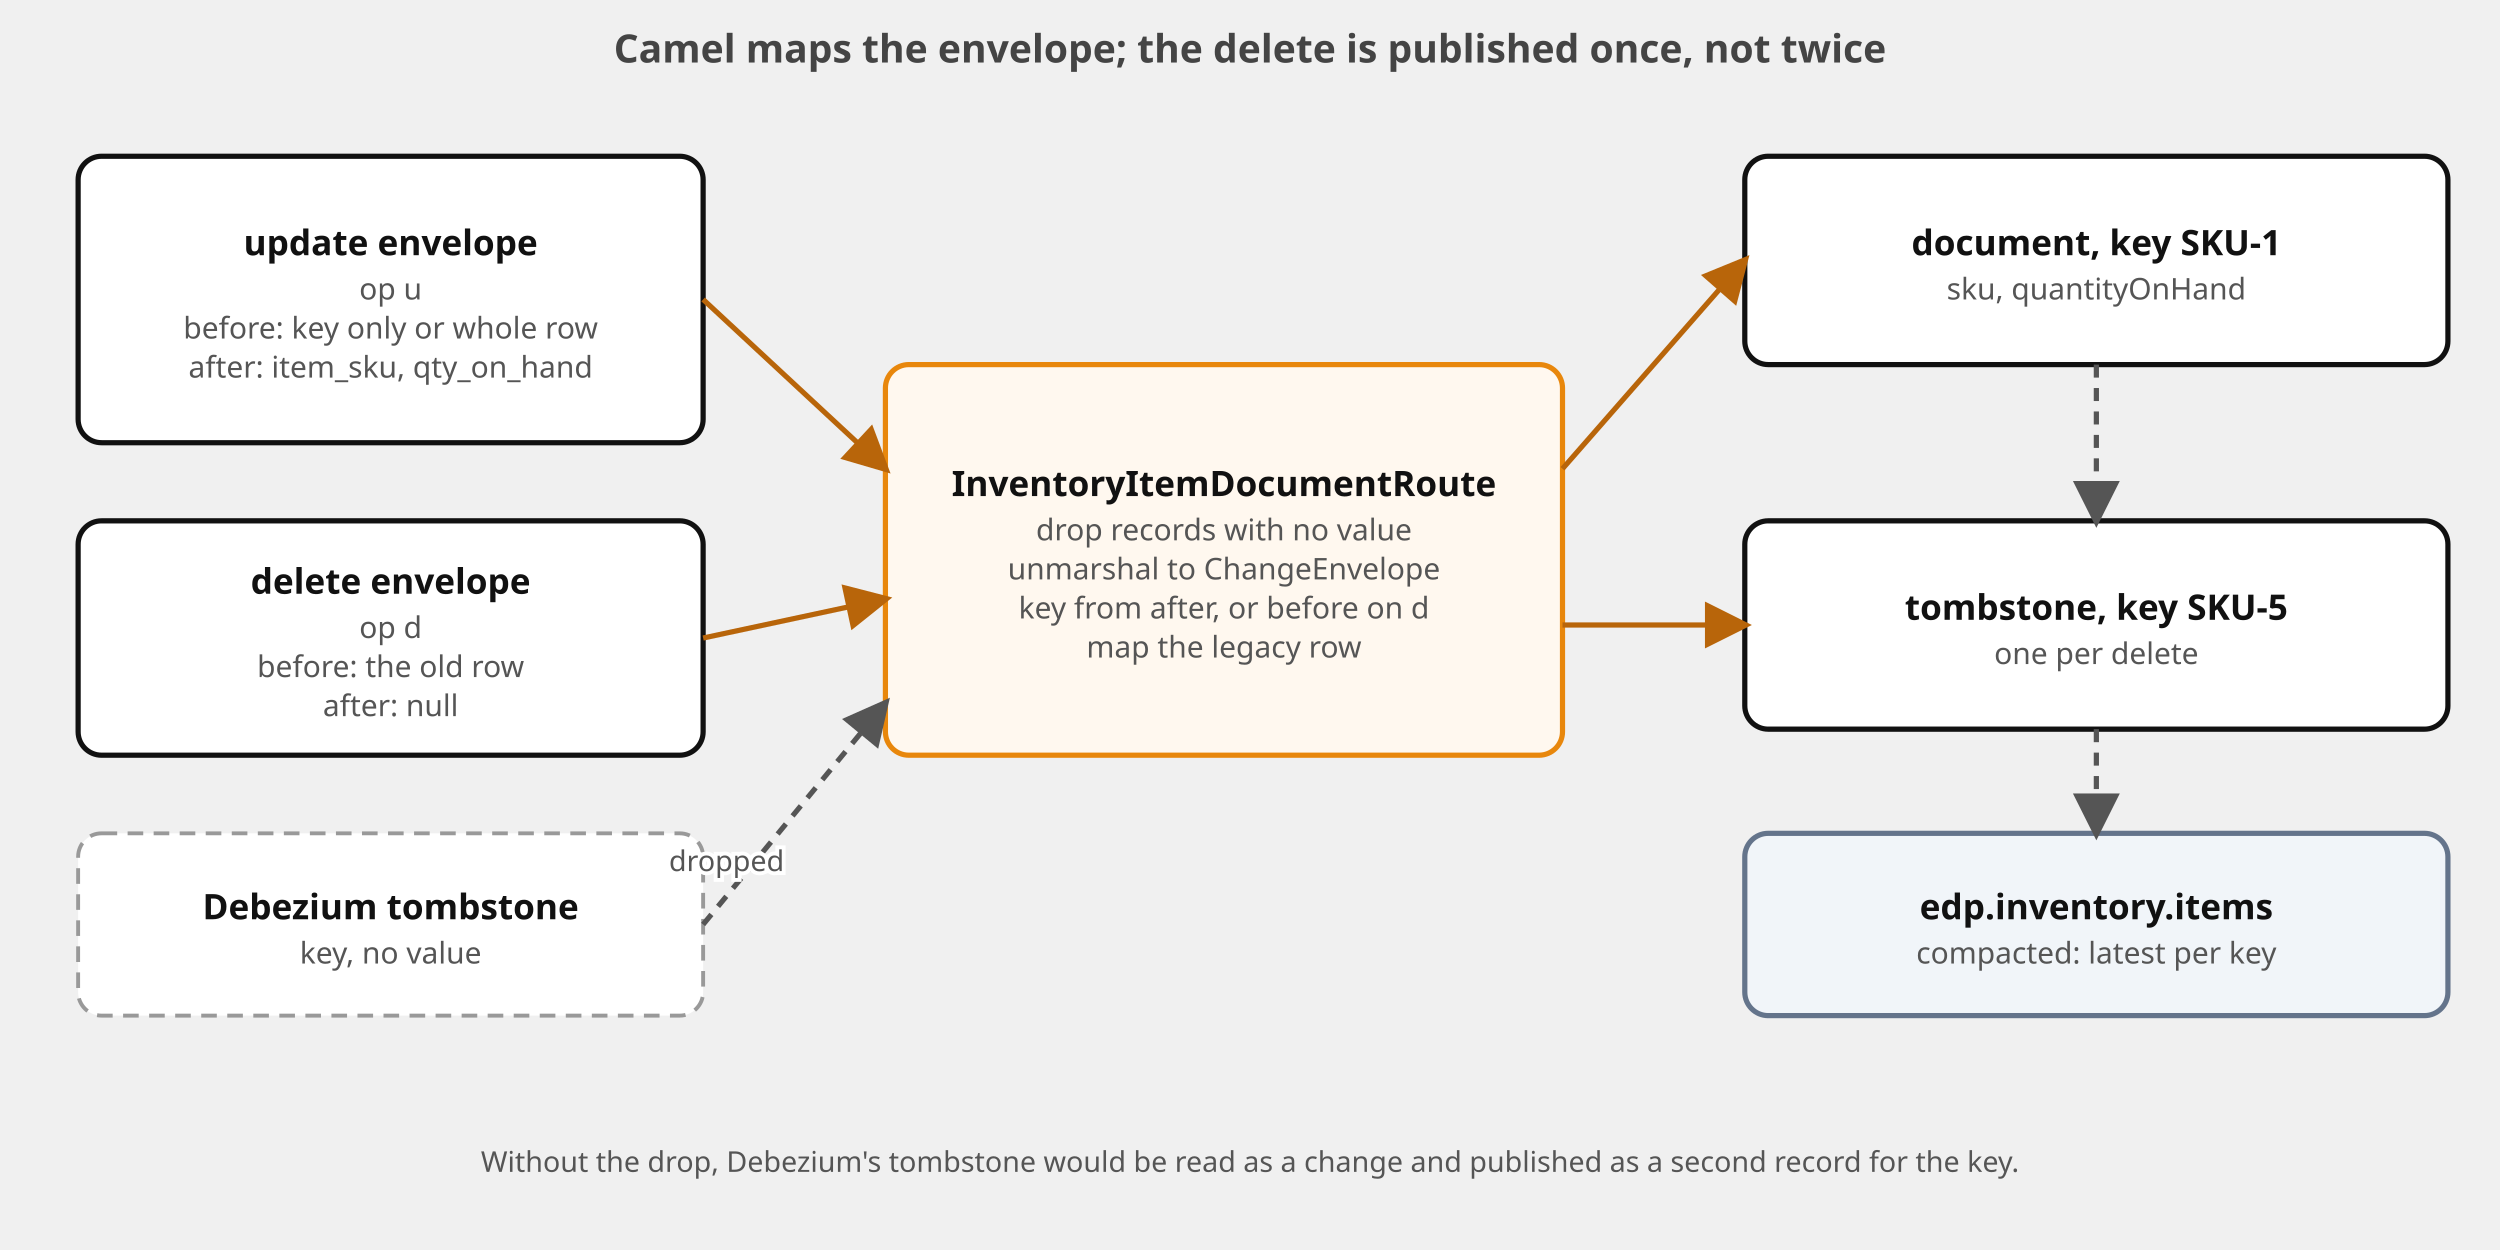
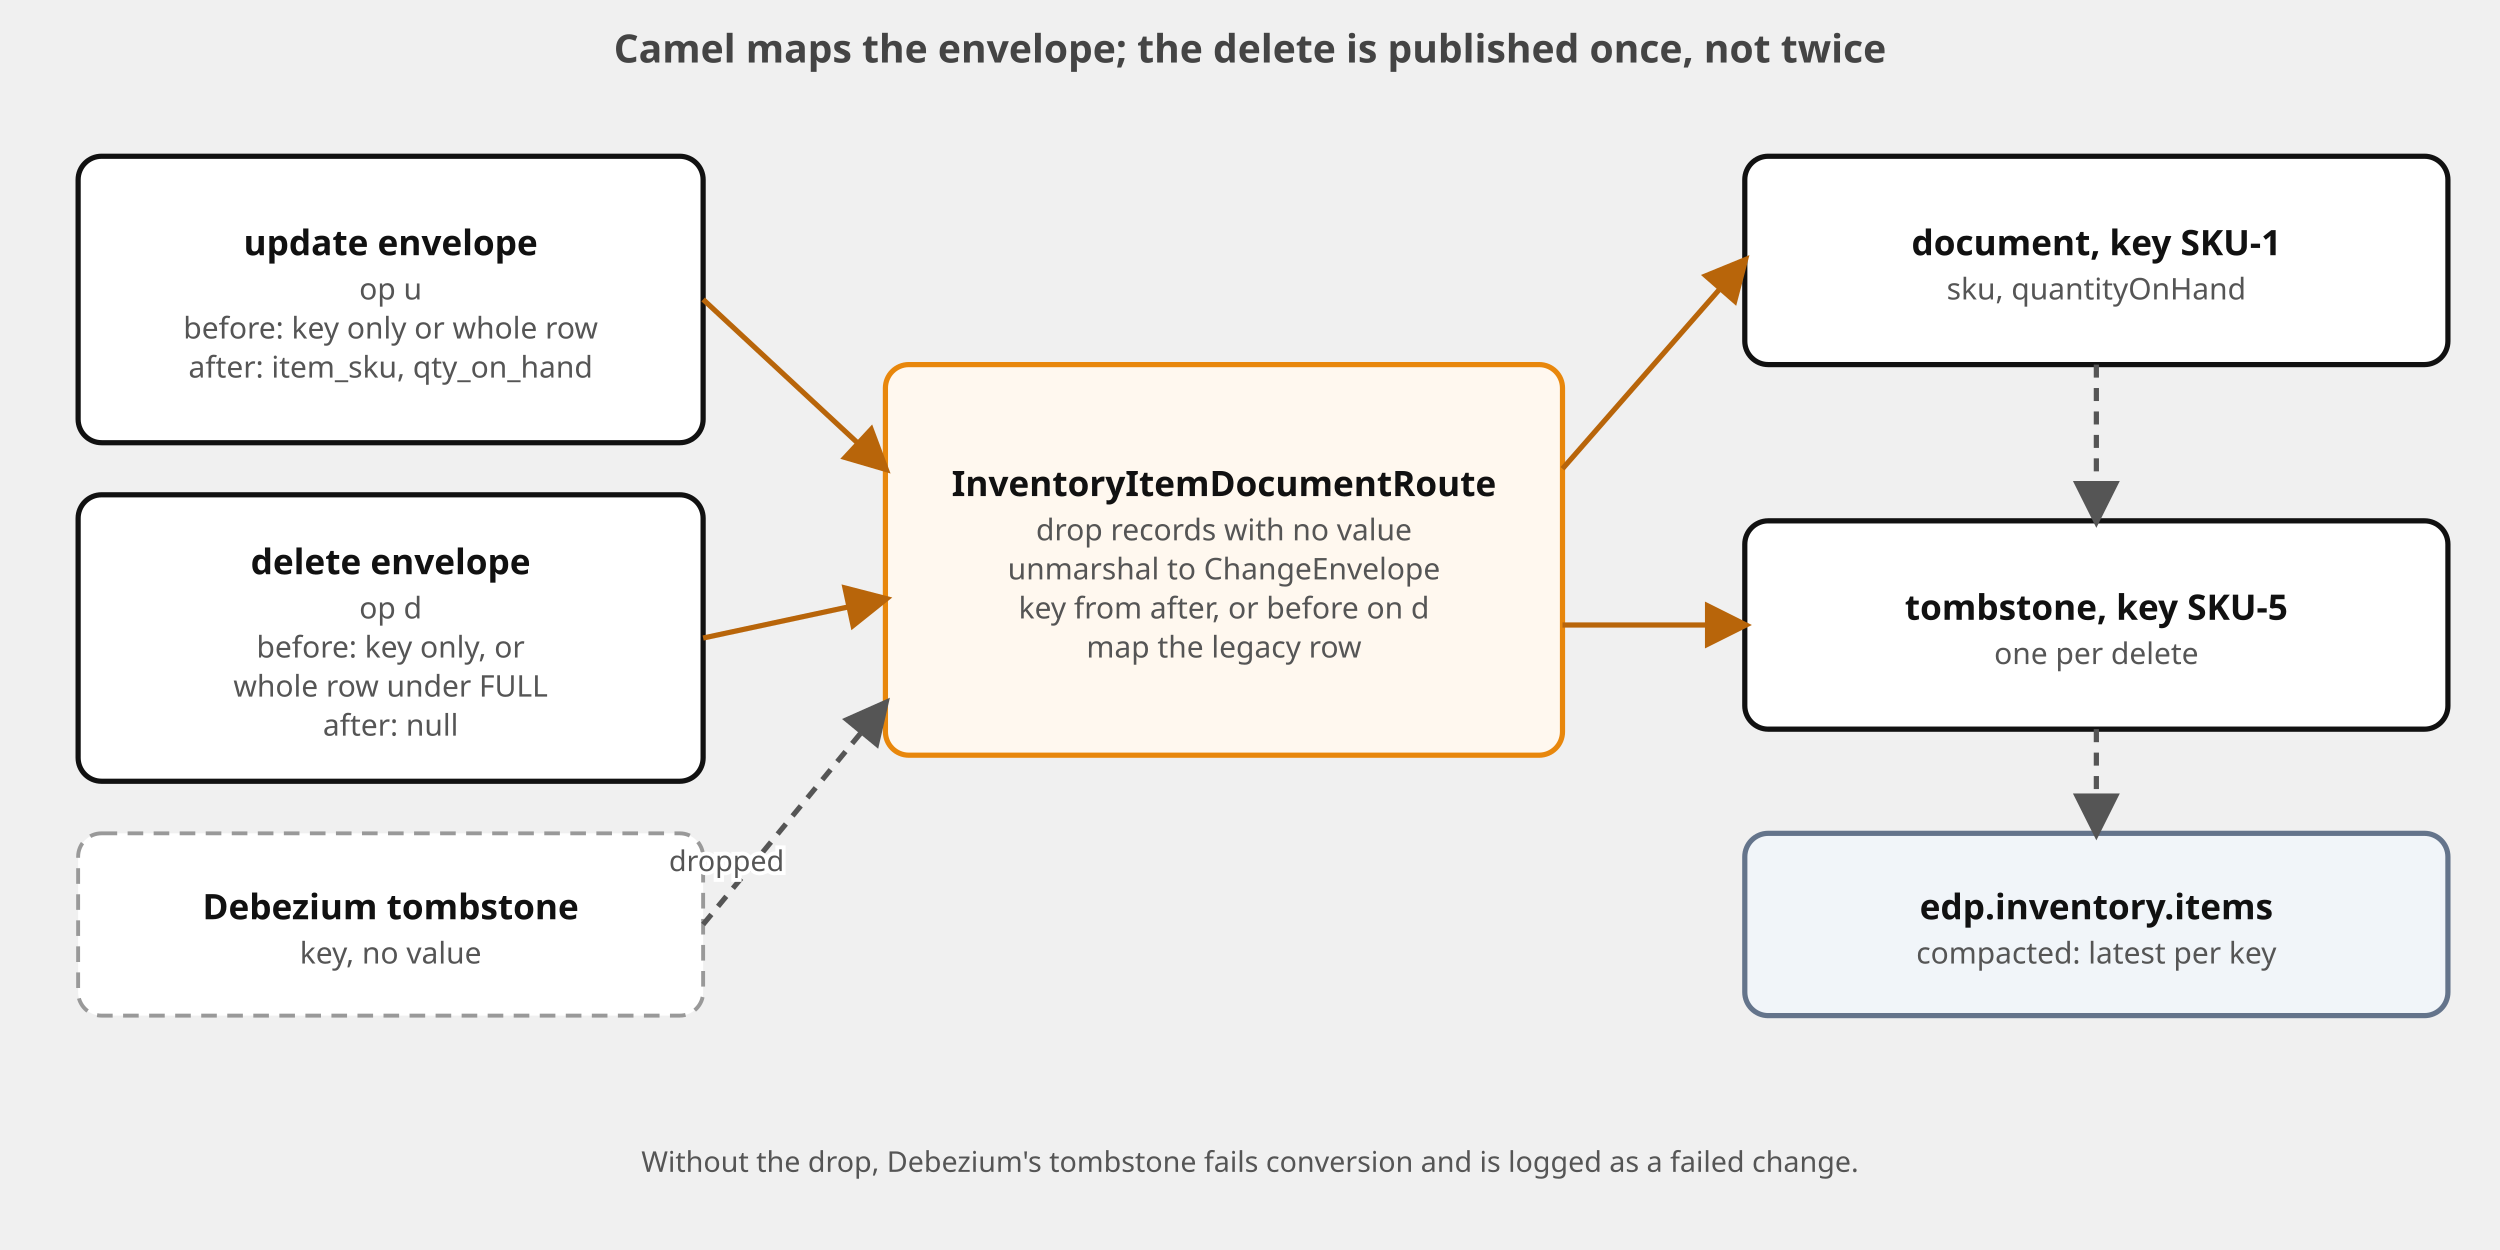
<svg xmlns="http://www.w3.org/2000/svg" viewBox="0 0 960 480" font-family="'Red Hat Text', system-ui, sans-serif" role="img">
  <defs>
    <marker id="a" viewBox="0 0 10 10" refX="8.5" refY="5" markerWidth="9" markerHeight="9" orient="auto-start-reverse">
      <path d="M0,0 L10,5 L0,10 z" fill="#555" />
    </marker>
    <marker id="am" viewBox="0 0 10 10" refX="8.5" refY="5" markerWidth="9" markerHeight="9" orient="auto-start-reverse">
      <path d="M0,0 L10,5 L0,10 z" fill="#b8650a" />
    </marker>
  </defs>
  <rect x="30" y="60" width="240" height="110" rx="9" fill="#ffffff" stroke="#111111" stroke-width="2" />
  <text x="150.0" y="98.0" font-size="13.5" font-weight="700" fill="#111111" text-anchor="middle">update envelope</text>
  <text x="150.0" y="115.0" font-size="11.5" fill="#555555" text-anchor="middle">op u</text>
  <text x="150.0" y="130.0" font-size="11.5" fill="#555555" text-anchor="middle">before: key only or whole row</text>
  <text x="150.0" y="145.0" font-size="11.5" fill="#555555" text-anchor="middle">after: item_sku, qty_on_hand</text>
-   <rect x="30" y="200" width="240" height="90" rx="9" fill="#ffffff" stroke="#111111" stroke-width="2" />
-   <text x="150.0" y="228.0" font-size="13.5" font-weight="700" fill="#111111" text-anchor="middle">delete envelope</text>
-   <text x="150.0" y="245.0" font-size="11.5" fill="#555555" text-anchor="middle">op d</text>
-   <text x="150.0" y="260.0" font-size="11.5" fill="#555555" text-anchor="middle">before: the old row</text>
-   <text x="150.0" y="275.0" font-size="11.5" fill="#555555" text-anchor="middle">after: null</text>
+   <rect x="30" y="190" width="240" height="110" rx="9" fill="#ffffff" stroke="#111111" stroke-width="2" />
+   <text x="150.0" y="220.5" font-size="13.5" font-weight="700" fill="#111111" text-anchor="middle">delete envelope</text>
+   <text x="150.0" y="237.5" font-size="11.5" fill="#555555" text-anchor="middle">op d</text>
+   <text x="150.0" y="252.5" font-size="11.5" fill="#555555" text-anchor="middle">before: key only, or</text>
+   <text x="150.0" y="267.5" font-size="11.5" fill="#555555" text-anchor="middle">whole row under FULL</text>
+   <text x="150.0" y="282.5" font-size="11.5" fill="#555555" text-anchor="middle">after: null</text>
  <rect x="30" y="320" width="240" height="70" rx="9" fill="#ffffff" stroke="#999999" stroke-width="1.5" stroke-dasharray="6 4" />
  <text x="150.0" y="353.0" font-size="13.5" font-weight="700" fill="#111111" text-anchor="middle">Debezium tombstone</text>
  <text x="150.0" y="370.0" font-size="11.5" fill="#555555" text-anchor="middle">key, no value</text>
  <rect x="340" y="140" width="260" height="150" rx="9" fill="#fff8ef" stroke="#e8870c" stroke-width="2" />
  <text x="470.0" y="190.5" font-size="13.5" font-weight="700" fill="#111111" text-anchor="middle">InventoryItemDocumentRoute</text>
  <text x="470.0" y="207.5" font-size="11.5" fill="#555555" text-anchor="middle">drop records with no value</text>
  <text x="470.0" y="222.5" font-size="11.5" fill="#555555" text-anchor="middle">unmarshal to ChangeEnvelope</text>
  <text x="470.0" y="237.5" font-size="11.5" fill="#555555" text-anchor="middle">key from after, or before on d</text>
  <text x="470.0" y="252.5" font-size="11.5" fill="#555555" text-anchor="middle">map the legacy row</text>
  <rect x="670" y="60" width="270" height="80" rx="9" fill="#ffffff" stroke="#111111" stroke-width="2" />
  <text x="805.0" y="98.0" font-size="13.5" font-weight="700" fill="#111111" text-anchor="middle">document, key SKU-1</text>
  <text x="805.0" y="115.0" font-size="11.5" fill="#555555" text-anchor="middle">sku, quantityOnHand</text>
  <rect x="670" y="200" width="270" height="80" rx="9" fill="#ffffff" stroke="#111111" stroke-width="2" />
  <text x="805.0" y="238.0" font-size="13.5" font-weight="700" fill="#111111" text-anchor="middle">tombstone, key SKU-5</text>
  <text x="805.0" y="255.0" font-size="11.5" fill="#555555" text-anchor="middle">one per delete</text>
  <rect x="670" y="320" width="270" height="70" rx="9" fill="#f1f5f9" stroke="#64748b" stroke-width="2" />
  <text x="805.0" y="353.0" font-size="13.5" font-weight="700" fill="#111111" text-anchor="middle">edp.inventory.items</text>
  <text x="805.0" y="370.0" font-size="11.5" fill="#555555" text-anchor="middle">compacted: latest per key</text>
  <path d="M270,115 L340,180" fill="none" stroke="#b8650a" stroke-width="2" marker-end="url(#am)" />
  <path d="M270,245 L340,230" fill="none" stroke="#b8650a" stroke-width="2" marker-end="url(#am)" />
  <path d="M270,355 L340,270" fill="none" stroke="#555" stroke-width="2" stroke-dasharray="5 4" marker-end="url(#a)" />
  <text x="279.0" y="334.5" font-size="11" fill="#ffffff" stroke="#ffffff" stroke-width="3" paint-order="stroke" text-anchor="middle">dropped</text>
  <text x="279.0" y="334.5" font-size="11" fill="#555" text-anchor="middle">dropped</text>
  <path d="M600,180 L670,100" fill="none" stroke="#b8650a" stroke-width="2" marker-end="url(#am)" />
  <path d="M600,240 L670,240" fill="none" stroke="#b8650a" stroke-width="2" marker-end="url(#am)" />
  <path d="M805,140 L805,200" fill="none" stroke="#555" stroke-width="2" stroke-dasharray="5 4" marker-end="url(#a)" />
  <path d="M805,280 L805,320" fill="none" stroke="#555" stroke-width="2" stroke-dasharray="5 4" marker-end="url(#a)" />
  <text x="480" y="24" font-size="15" fill="#444444" text-anchor="middle" font-weight="700">Camel maps the envelope; the delete is published once, not twice</text>
-   <text x="480" y="450" font-size="11" fill="#555555" text-anchor="middle">Without the drop, Debezium's tombstone would be read as a change and published as a second record for the key.</text>
+   <text x="480" y="450" font-size="11" fill="#555555" text-anchor="middle">Without the drop, Debezium's tombstone fails conversion and is logged as a failed change.</text>
</svg>
